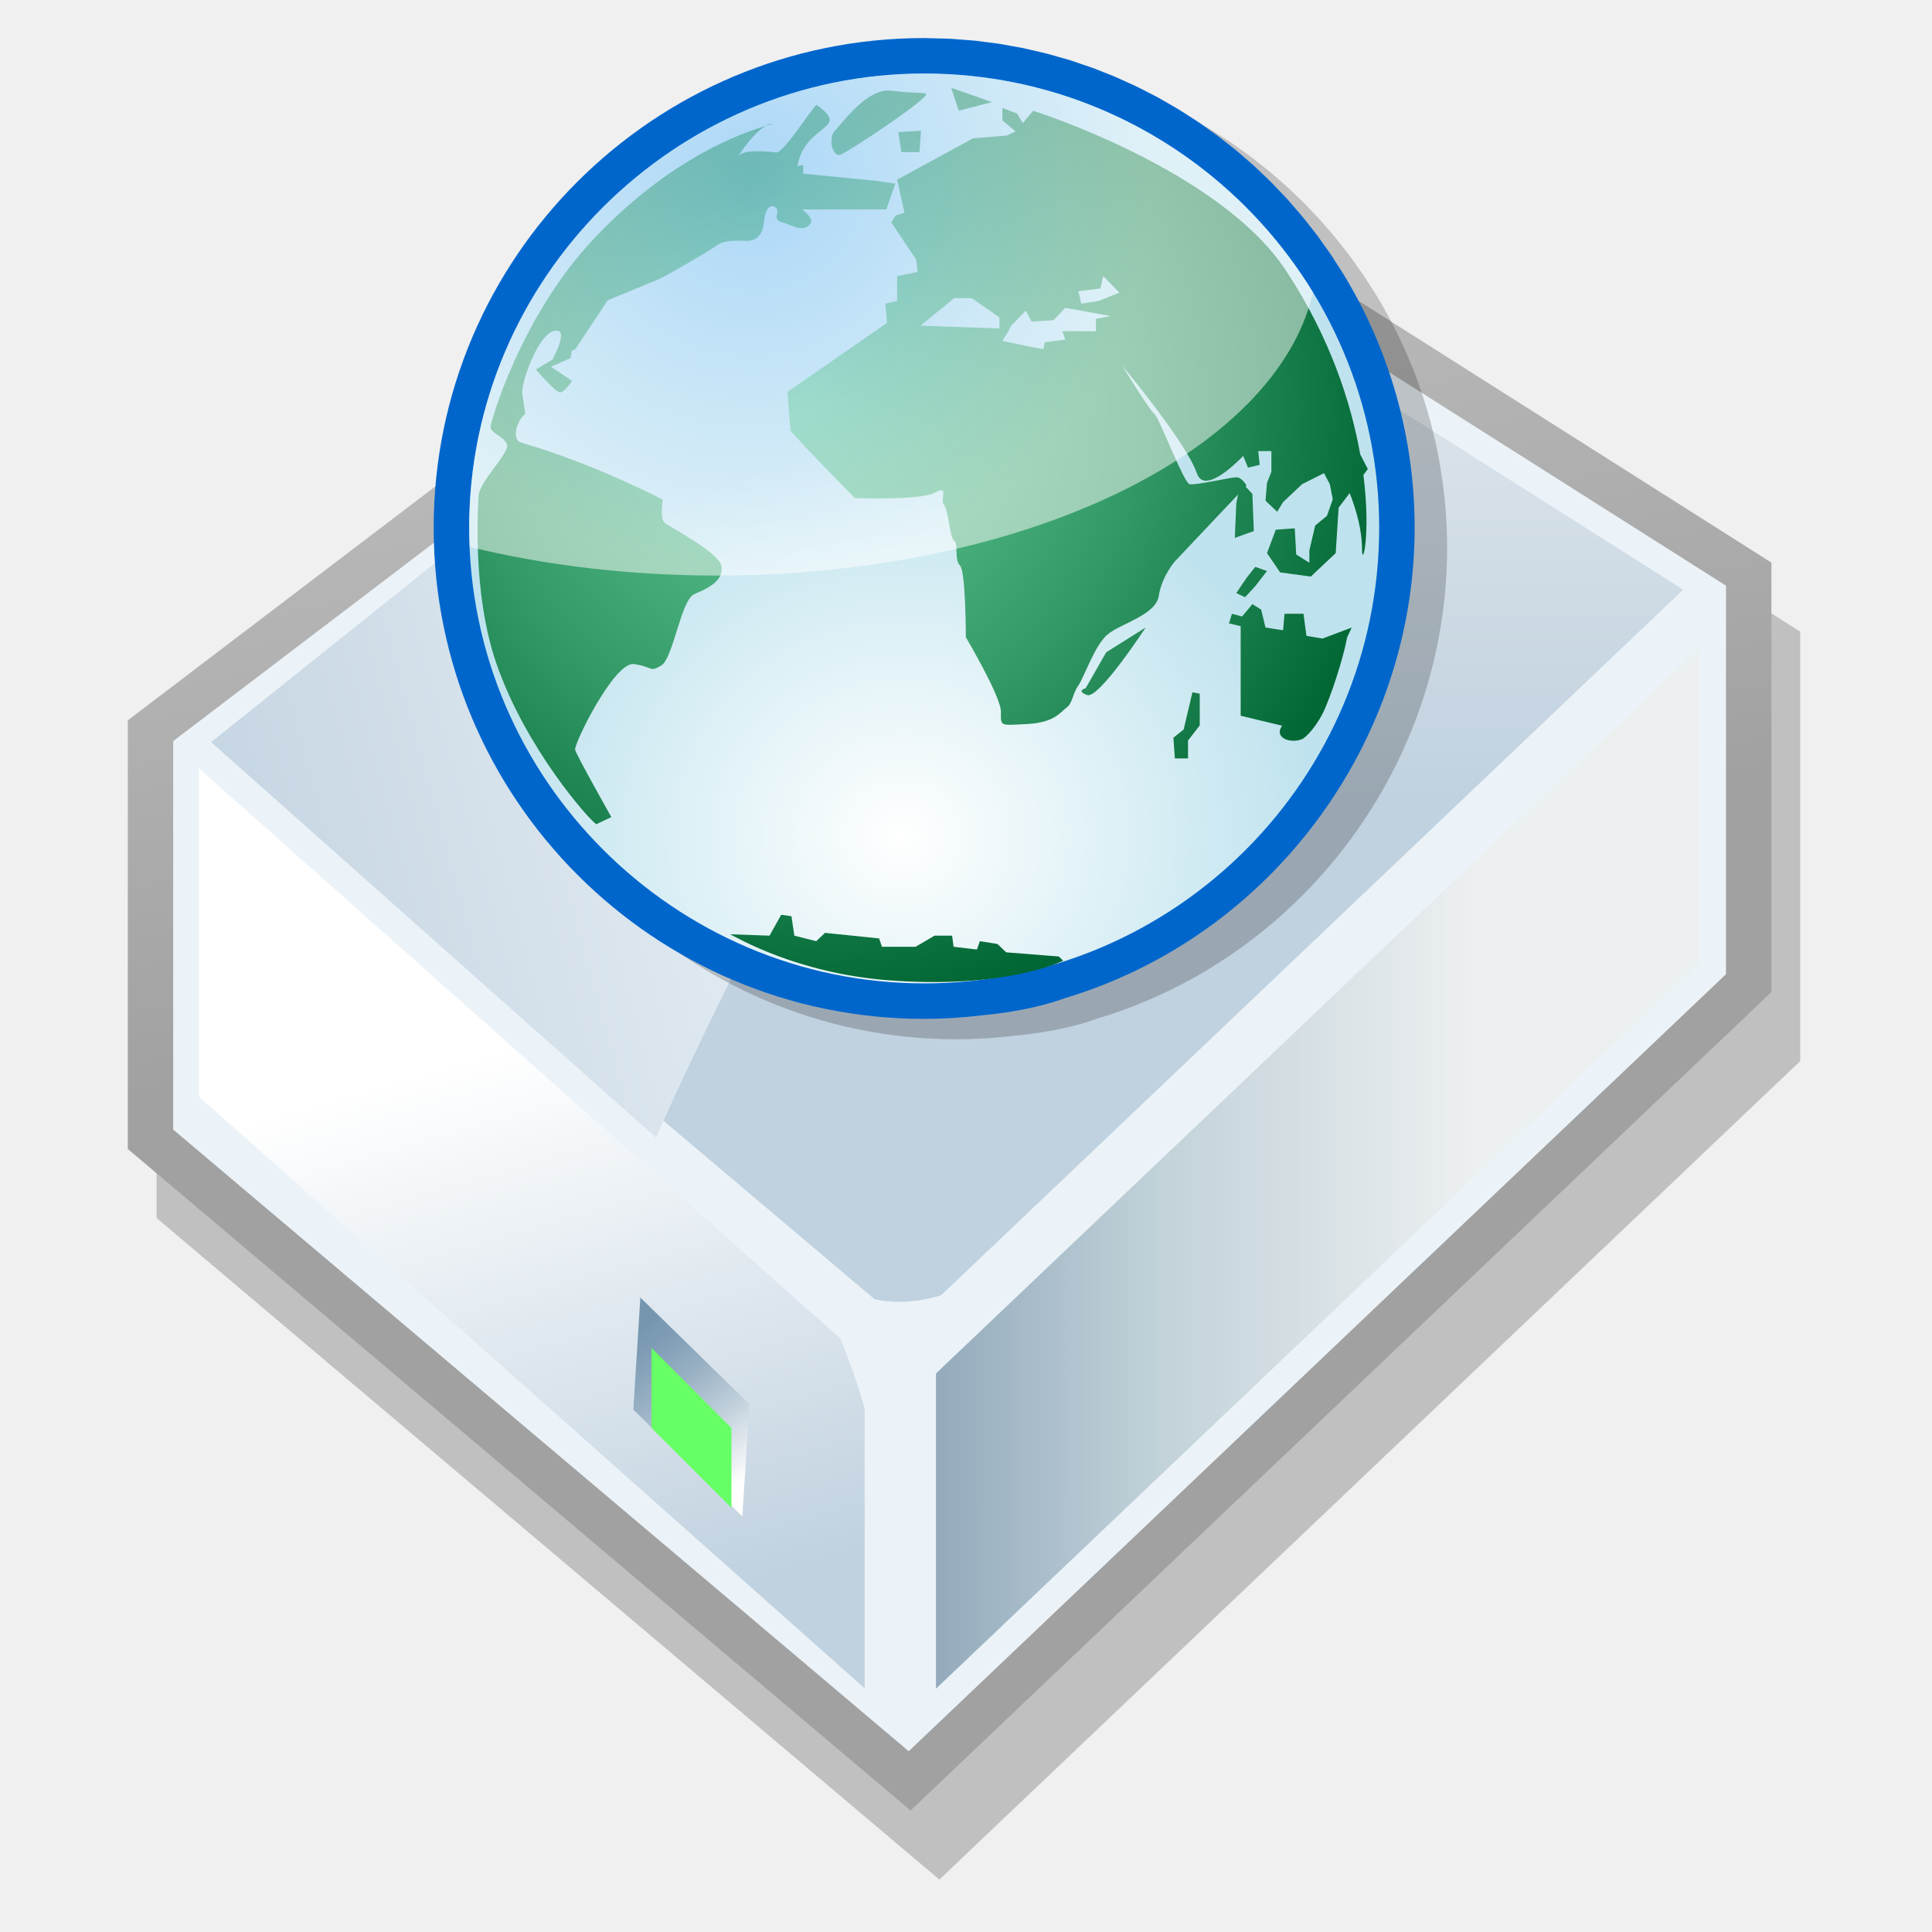
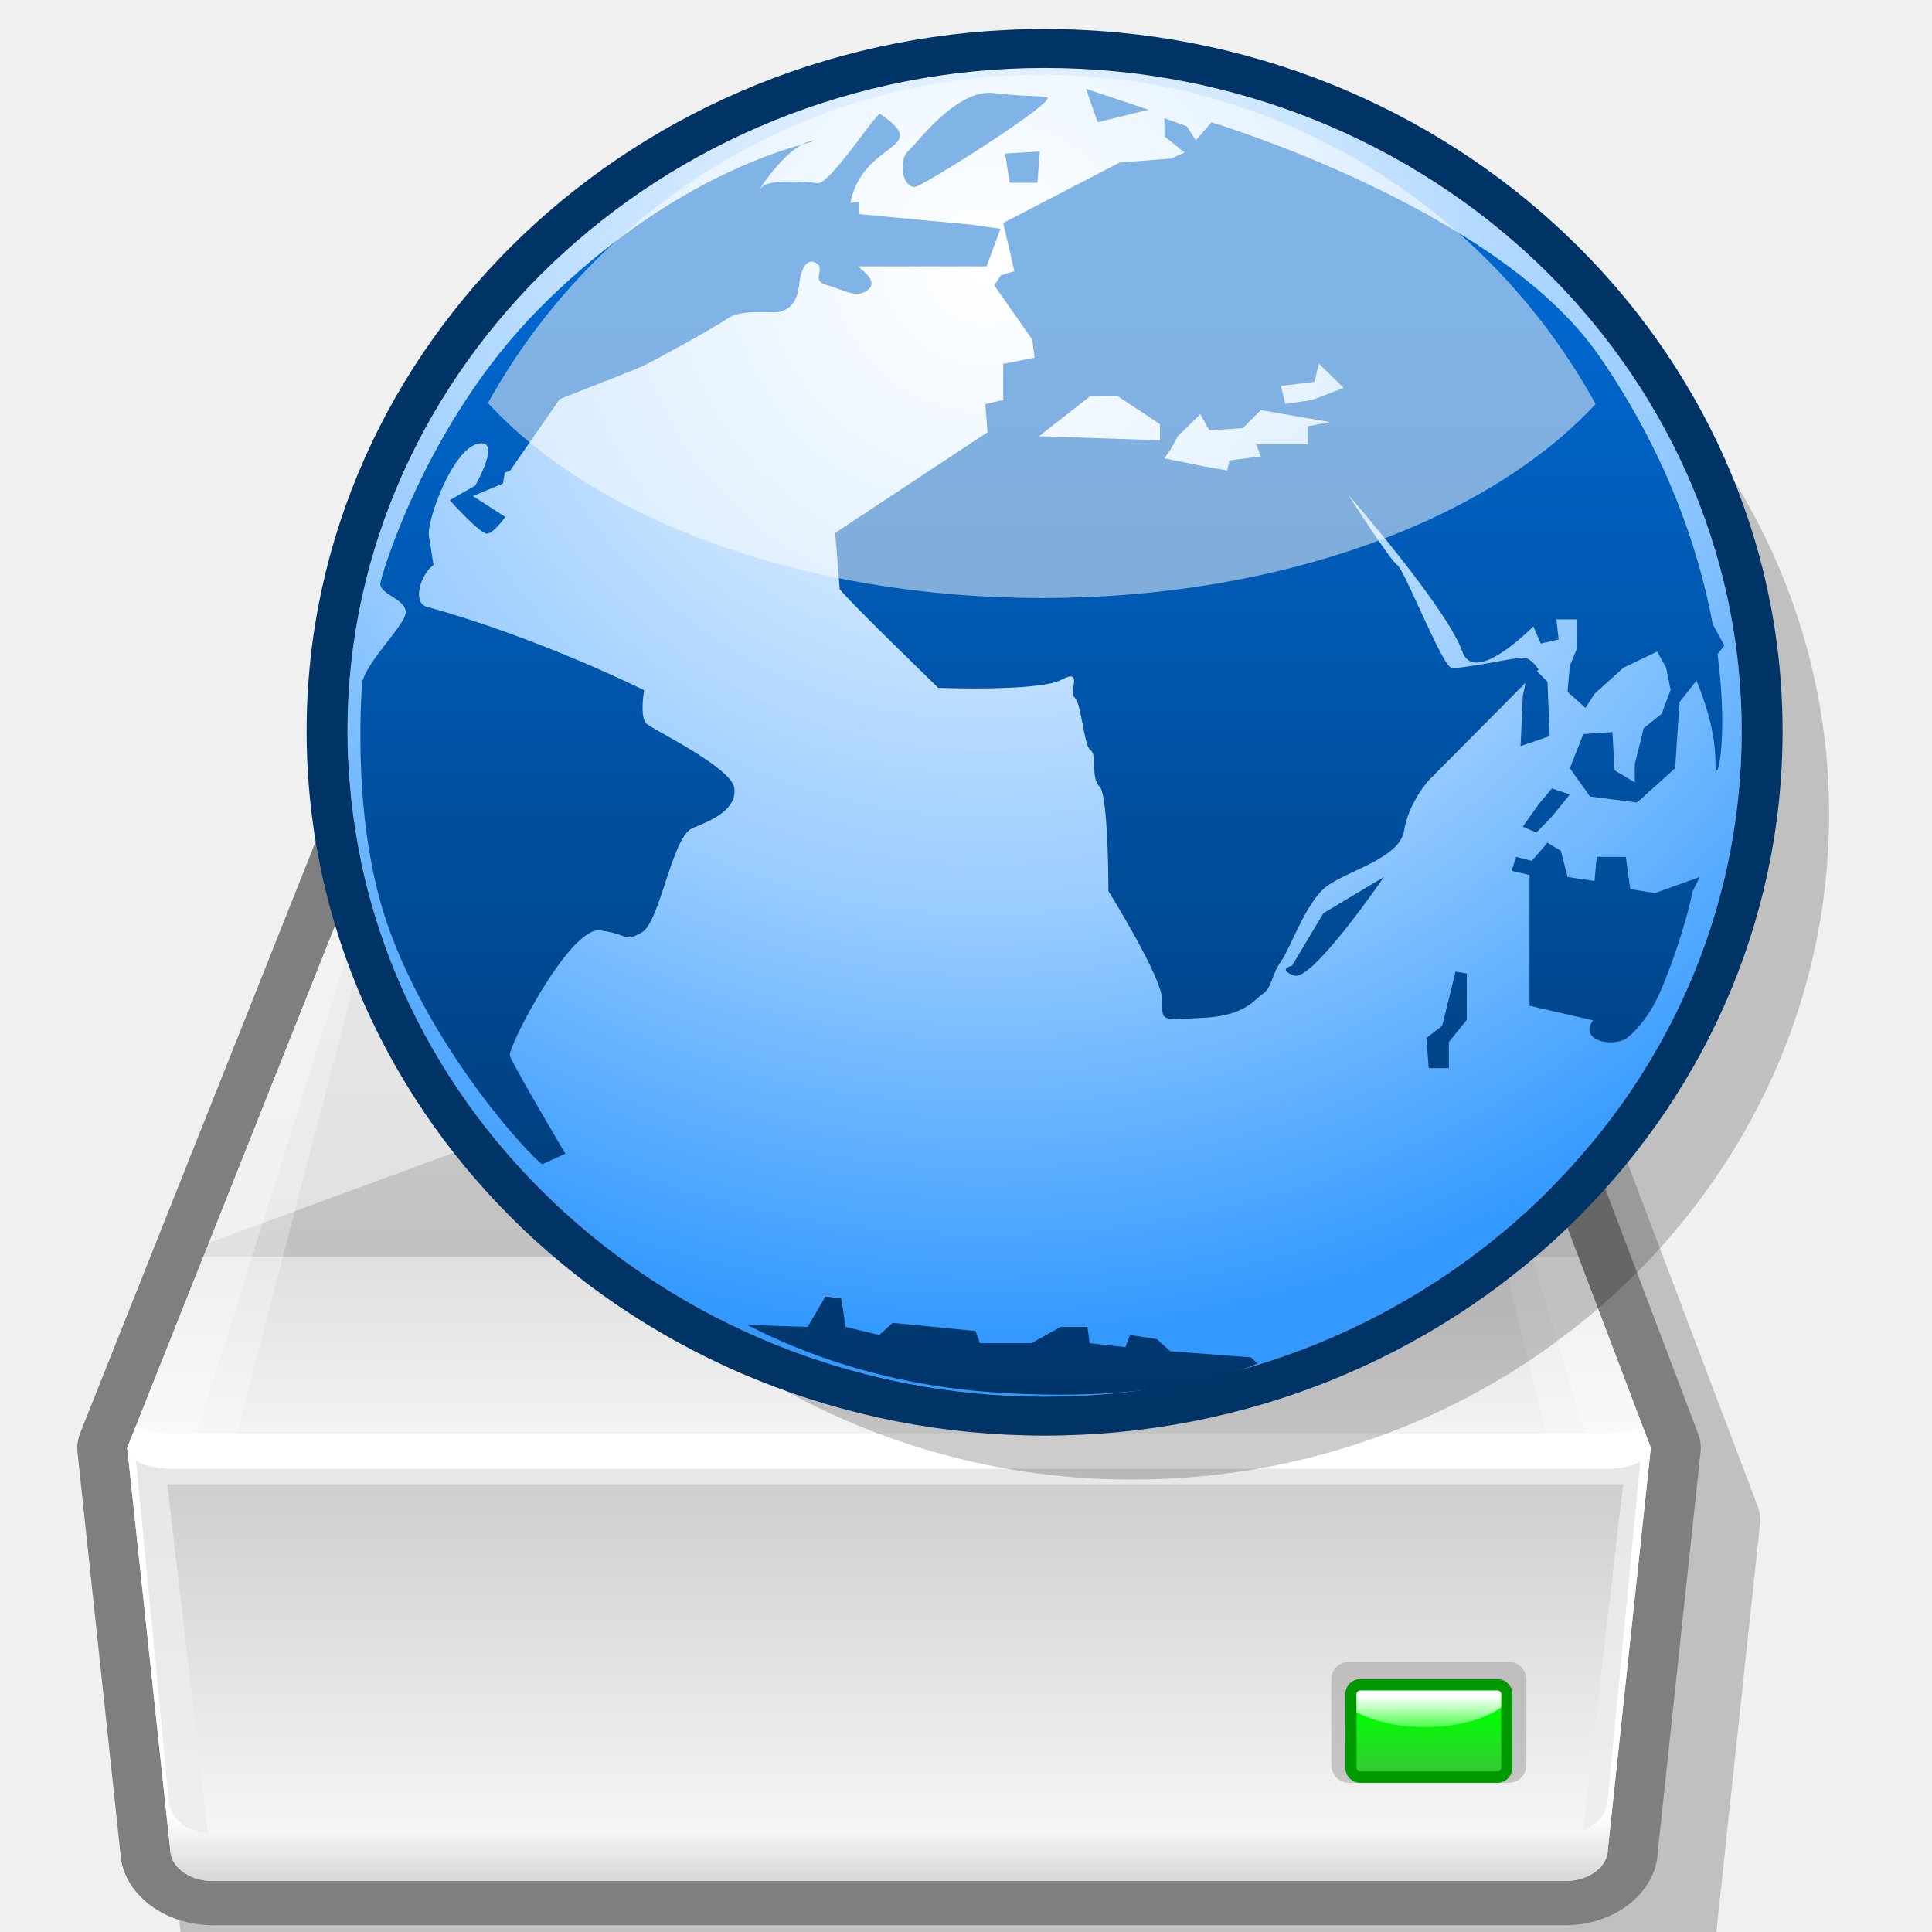
- <svg xmlns="http://www.w3.org/2000/svg" width="48pt" height="48pt" viewBox="0 0 256 257" overflow="visible" enable-background="new 0 0 256 257" xml:space="preserve" id="svg153">
-   <defs id="defs246" />
-   <g id="Layer_2" stroke="#000000">
-     <path opacity="0.36" fill="none" stroke="none" d="M256,257H0V1h256V257z" id="path155" />
+ <svg xmlns="http://www.w3.org/2000/svg" xmlns:xlink="http://www.w3.org/1999/xlink" width="48pt" height="48pt" viewBox="0 0 256 256" overflow="visible" enable-background="new 0 0 256 256" xml:space="preserve" id="svg153">
+   <defs id="defs177">
+     <linearGradient id="linearGradient860">
+       <stop offset="0" style="stop-color:#0066cc;stop-opacity:1;" id="stop862" />
+       <stop offset="0.994" style="stop-color:#003366;stop-opacity:1;" id="stop861" />
+     </linearGradient>
+     <linearGradient id="linearGradient711" gradientUnits="userSpaceOnUse" x1="0.408" y1="323.974" x2="0.408" y2="622.171" gradientTransform="matrix(1 0 0 -1 123.1533 547.5)">
+       <stop offset="0" style="stop-color:#F7F7F7" id="stop161" />
+       <stop offset="1" style="stop-color:#BFBFBF" id="stop162" />
+     </linearGradient>
+     <linearGradient id="linearGradient718" gradientUnits="userSpaceOnUse" x1="0.408" y1="353.236" x2="0.408" y2="427.373" gradientTransform="matrix(1 0 0 -1 123.1533 547.5)">
+       <stop offset="0" style="stop-color:#F7F7F7" id="stop168" />
+       <stop offset="1" style="stop-color:#D9D9D9" id="stop720" />
+     </linearGradient>
+     <linearGradient id="XMLID_3_" gradientUnits="userSpaceOnUse" x1="0.408" y1="357.537" x2="0.408" y2="422.601" gradientTransform="matrix(1 0 0 -1 123.1533 547.5)">
+       <stop offset="0" style="stop-color:#F7F7F7" id="stop175" />
+       <stop offset="1" style="stop-color:#BFBFBF" id="stop176" />
+     </linearGradient>
+     <linearGradient id="XMLID_4_" gradientUnits="userSpaceOnUse" x1="0.409" y1="358.7" x2="0.409" y2="350.505" gradientTransform="matrix(1 0 0 -1 123.1533 547.5)">
+       <stop offset="0" style="stop-color:#FFFFFF" id="stop182" />
+       <stop offset="1" style="stop-color:#D9D9D9" id="stop183" />
+     </linearGradient>
+     <linearGradient id="XMLID_5_" gradientUnits="userSpaceOnUse" x1="0.408" y1="517.115" x2="0.408" y2="424.254" gradientTransform="matrix(1 0 0 -1 123.1533 547.5)">
+       <stop offset="0" style="stop-color:#D9D9D9" id="stop189" />
+       <stop offset="1" style="stop-color:#BFBFBF" id="stop190" />
+     </linearGradient>
+     <linearGradient id="XMLID_6_" gradientUnits="userSpaceOnUse" x1="0.408" y1="439.86" x2="0.408" y2="403.962" gradientTransform="matrix(1 0 0 -1 123.1533 547.5)">
+       <stop offset="0" style="stop-color:#D9D9D9" id="stop196" />
+       <stop offset="1" style="stop-color:#F7F7F7" id="stop197" />
+     </linearGradient>
+     <linearGradient id="XMLID_9_" gradientUnits="userSpaceOnUse" x1="68.943" y1="503.633" x2="68.943" y2="490.72" gradientTransform="matrix(1 0 0 -1 123.1533 547.5)">
+       <stop offset="0" style="stop-color:#FFFFFF" id="stop225" />
+       <stop offset="1" style="stop-color:#999999" id="stop226" />
+     </linearGradient>
+     <linearGradient xlink:href="#XMLID_6_" id="linearGradient863" x1="125.856" y1="56.802" x2="125.856" y2="245.863" gradientUnits="userSpaceOnUse" gradientTransform="translate(-2.687254e-7,1.941693e-6)" spreadMethod="pad" />
+   </defs>
+   <g id="Layer_2" transform="translate(-5.762054,51.85851)" style="font-size:12;stroke:#000000;">
+     <path opacity="0.2" fill="none" stroke="none" d="M256,256H0V0h256V256z" id="path156" />
  </g>
-   <g id="Layer_1" stroke="#000000">
-     <path opacity="0.2" stroke="none" d="M134.759,17.973l-3.447,2.623l-110.98,84.414v57.019l104.126,87.999l114.509-108.872V84.022    L134.759,17.973z M113.343,178.974c7.247,5.742,15.703,3.445,22.951-1.148C129.046,182.419,120.59,184.716,113.343,178.974z" id="path157" />
-     <linearGradient id="XMLID_1_" gradientUnits="userSpaceOnUse" x1="-435.807" y1="579.765" x2="-415.143" y2="476.444" gradientTransform="matrix(1 0 0 -1 543 600.4727)">
-       <stop offset="0" style="stop-color:#C2C2C2" id="stop159" />
-       <stop offset="1" style="stop-color:#A1A1A1" id="stop160" />
+   <path fill="#F7F7F7" stroke="none" d="M186.942,40.95c0-1.527-2.522-2.765-5.635-2.765H67.693c-3.112,0-5.635,1.238-5.635,2.765    l-39.436,99.045l5.69,53.185c0,2.32,2.522,4.206,5.634,4.206h179.23c3.112,0,5.634-1.886,5.634-4.206l5.69-53.185L186.942,40.95z" id="path157" transform="translate(-5.762054,51.85851)" style="font-size:12;fill:#f7f7f7;" />
+   <path opacity="0.2" stroke="none" d="M75.571,41.903c-6.246,0-11.089,2.968-12.053,7.106c-0.34,0.855-39.264,98.612-39.264,98.612    c-0.25,0.625-0.376,1.283-0.376,1.943c0,0.184,0.01,0.367,0.029,0.552l5.69,53.182c-0.019-0.181-0.029-0.366-0.029-0.549    c0,5.547,5.498,10.062,12.256,10.062h179.229c6.758,0,12.256-4.515,12.256-10.062c0,0.183-0.012,0.368-0.031,0.549l5.691-53.182    c0.02-0.183,0.029-0.368,0.029-0.552c0-0.631-0.114-1.26-0.343-1.859c0,0-37.13-97.914-37.415-98.665    c-0.948-4.154-5.795-7.137-12.057-7.137H75.571z" id="path158" transform="translate(-5.762054,51.85849)" style="font-size:12;opacity:0.2;" />
+   <path fill="#7F7F7F" stroke="none" d="M67.693,32.333c-6.246,0-11.089,2.968-12.053,7.106    c-0.34,0.855-39.264,98.612-39.264,98.612c-0.249,0.625-0.376,1.283-0.376,1.944c0,0.183,0.01,0.366,0.029,0.551l5.69,53.183    c-0.019-0.182-0.029-0.367-0.029-0.549c0,5.547,5.499,10.061,12.256,10.061h179.23c6.759,0,12.257-4.514,12.257-10.061    c0,0.182-0.013,0.367-0.031,0.549l5.69-53.183c0.021-0.183,0.03-0.368,0.03-0.551c0-0.632-0.115-1.261-0.344-1.86    c0,0-37.129-97.914-37.414-98.665c-0.948-4.153-5.795-7.137-12.057-7.137H67.693z" id="path159" transform="translate(-5.762054,51.85851)" style="font-size:12;fill:#7f7f7f;" />
+   <path fill="url(#XMLID_1_)" stroke="none" d="M186.942,40.95c0-1.527-2.522-2.765-5.635-2.765H67.693    c-3.112,0-5.635,1.238-5.635,2.765l-39.436,99.045l5.69,53.185c0,2.32,2.522,4.206,5.634,4.206h179.23    c3.112,0,5.634-1.886,5.634-4.206l5.69-53.185L186.942,40.95z" id="path717" transform="translate(-5.762054,51.85851)" style="font-size:12;fill:url(#XMLID_1_);" />
+   <path fill="url(#XMLID_2_)" stroke="none" d="M22.622,139.995l5.69,53.185c0,2.32,2.522,4.206,5.634,4.206h179.23    c3.112,0,5.634-1.886,5.634-4.206l5.69-53.185H22.622z" id="path173" transform="translate(-5.762054,51.85851)" style="font-size:12;fill:url(#linearGradient863);" />
+   <path fill="url(#XMLID_3_)" stroke="none" d="M27.105,142.336l5.437,46.675c0,2.039,2.411,3.692,5.383,3.692h171.27    c2.976,0,5.384-1.653,5.384-3.692l5.438-46.675H27.105z" id="path180" transform="translate(-4.93891,54.32796)" style="font-size:12;fill:url(#XMLID_3_);" />
+   <path fill="url(#XMLID_4_)" stroke="none" d="M218.81,186.438c0,2.58-2.525,4.674-5.642,4.674H33.742    c-3.113,0-5.639-2.094-5.639-4.674l-4.479-46.441h-1.001l5.69,53.184c0,2.321,2.522,4.207,5.634,4.207h179.23    c3.112,0,5.635-1.886,5.635-4.207l5.689-53.184h-1.214L218.81,186.438z" id="path187" transform="translate(-5.762054,51.85849)" style="font-size:12;fill:url(#XMLID_4_);" />
+   <path fill="url(#XMLID_5_)" stroke="none" d="M22.622,139.995c0,1.524,2.522,2.764,5.633,2.764h190.611    c3.111,0,5.634-1.237,5.634-2.764L186.942,40.95c0-1.527-2.522-2.765-5.635-2.765H67.693c-3.112,0-5.635,1.238-5.635,2.765    L22.622,139.995z" id="path194" transform="translate(-5.762054,51.85851)" style="font-size:12;fill:url(#XMLID_5_);" />
+   <path fill="url(#XMLID_6_)" stroke="none" d="M22.622,139.995c0,1.524,2.522,2.764,5.633,2.764h190.611    c3.111,0,5.634-1.237,5.634-2.764l-9.604-25.332H32.708L22.622,139.995z" id="path201" transform="translate(-5.762054,51.85851)" style="font-size:12;fill:url(#XMLID_6_);" />
+   <path fill="#FFFFFF" stroke="none" d="M218.866,138.077H28.255c-1.847,0-3.471-0.368-4.499-0.933l-1.134,2.851    c0,1.524,2.522,2.764,5.633,2.764h190.611c3.111,0,5.634-1.237,5.634-2.764l-1.089-2.871    C222.388,137.699,220.739,138.077,218.866,138.077z" id="path202" transform="translate(-5.762054,51.85851)" style="font-size:12;fill:#ffffff;" />
+   <g id="g203" transform="translate(-5.762054,51.85851)" style="font-size:12;stroke:#000000;">
+     <path opacity="0.5" fill="#999999" stroke="none" d="M182.173,182.025c0,1.295,1.038,2.344,2.314,2.344h21.209     c1.279,0,2.316-1.049,2.316-2.344v-11.336c0-1.297-1.037-2.344-2.316-2.344h-21.209c-1.276,0-2.314,1.047-2.314,2.344V182.025z" id="path204" />
+     <path fill="#009900" stroke="none" d="M184.021,182.361c0,1.108,0.889,2.008,1.983,2.008h18.179c1.096,0,1.983-0.898,1.983-2.008     v-9.717c0-1.109-0.89-2.01-1.983-2.01h-18.179c-1.096,0-1.983,0.899-1.983,2.01V182.361z" id="path205" />
+     <linearGradient id="XMLID_7_" gradientUnits="userSpaceOnUse" x1="71.94" y1="364.804" x2="71.94" y2="372.509" gradientTransform="matrix(1 0 0 -1 123.1533 547.5)">
+       <stop offset="0" style="stop-color:#33CC33" id="stop207" />
+       <stop offset="1" style="stop-color:#00FF00" id="stop208" />
    </linearGradient>
-     <path fill="url(#XMLID_1_)" stroke="none" d="M130.928,8.785l-3.448,2.623L16.5,95.821v57.018l104.126,88.001l114.511-108.872    V74.835L130.928,8.785z M109.511,169.786c7.247,5.741,15.703,3.445,22.95-1.148C125.214,173.231,116.758,175.527,109.511,169.786z    " id="path164" />
-     <path fill="#EBF3F8" stroke="none" d="M131.254,15.89L22.54,98.58v51.682l97.842,82.69l108.714-103.363V77.908L131.254,15.89z     M109.511,169.786c7.247,5.741,15.703,3.445,22.95-1.148C125.214,173.231,116.758,175.527,109.511,169.786z" id="path165" />
-     <linearGradient id="XMLID_2_" gradientUnits="userSpaceOnUse" x1="-417.217" y1="584.495" x2="-417.217" y2="493.486" gradientTransform="matrix(1 0 0 -1 543 600.4727)">
-       <stop offset="0" style="stop-color:#EDF0F1" id="stop167" />
-       <stop offset="1" style="stop-color:#C0D1DF" id="stop168" />
+     <path fill="url(#XMLID_7_)" stroke="none" d="M186.004,172.145c-0.274,0-0.496,0.225-0.496,0.502v9.715     c0,0.275,0.222,0.503,0.496,0.503h18.179c0.274,0,0.496-0.228,0.496-0.503v-9.715c0-0.277-0.222-0.502-0.496-0.502H186.004z" id="path212" />
+     <linearGradient id="XMLID_8_" gradientUnits="userSpaceOnUse" x1="71.94" y1="374.519" x2="71.94" y2="368.825" gradientTransform="matrix(1 0 0 -1 123.1533 547.5)">
+       <stop offset="0" style="stop-color:#FFFFFF" id="stop214" />
+       <stop offset="1" style="stop-color:#00FF00" id="stop215" />
    </linearGradient>
-     <path fill="url(#XMLID_2_)" stroke="none" d="M131.448,20.155C127.59,23.089,34.336,94.02,28.158,98.72    c5.178,4.377,69.762,58.958,87.69,74.11c2.915,0.634,5.902,0.359,8.837-0.523c19.404-18.45,93.593-88.986,98.723-93.864    C216.754,74.226,135.5,22.722,131.448,20.155z" id="path172" />
-     <linearGradient id="XMLID_3_" gradientUnits="userSpaceOnUse" x1="-413.834" y1="519.845" x2="-527.534" y2="488.836" gradientTransform="matrix(1 0 0 -1 543 600.4727)">
-       <stop offset="0" style="stop-color:#F2F7FB" id="stop174" />
-       <stop offset="1" style="stop-color:#C0D1DF" id="stop175" />
-     </linearGradient>
-     <path fill="url(#XMLID_3_)" stroke="none" d="M121.496,23.591C103.063,38.337,32.792,94.553,27.584,98.72    c3.466,3.082,34.911,31.032,59.177,52.602c12.086-27.308,27.885-53.986,38.844-82.601    C131.138,55.283,130.143,37.497,121.496,23.591z" id="path179" />
-     <linearGradient id="XMLID_4_" gradientUnits="userSpaceOnUse" x1="-480.238" y1="459.999" x2="-458.984" y2="385.609" gradientTransform="matrix(1 0 0 -1 543 600.4727)">
-       <stop offset="0" style="stop-color:#FFFFFF" id="stop181" />
-       <stop offset="1" style="stop-color:#C0D1DF" id="stop182" />
-     </linearGradient>
-     <path fill="url(#XMLID_4_)" stroke="none" d="M25.947,102.194c0,11.04,0,41.125,0,43.66c2.174,1.937,78.323,69.621,88.568,78.729    c0-8.245,0-27.121,0-37.2c-0.882-3.167-1.968-6.273-3.219-9.324C96.381,164.8,35.066,110.299,25.947,102.194z" id="path186" />
-     <linearGradient id="XMLID_5_" gradientUnits="userSpaceOnUse" x1="-346.522" y1="445.027" x2="-422.621" y2="445.027" gradientTransform="matrix(1 0 0 -1 543 600.4727)">
-       <stop offset="0" style="stop-color:#EDF0F1" id="stop188" />
-       <stop offset="0.562" style="stop-color:#C2D2D9" id="stop189" />
-       <stop offset="1" style="stop-color:#8EA6B9" id="stop190" />
-     </linearGradient>
-     <path fill="url(#XMLID_5_)" stroke="none" d="M124.006,182.698c0,2.253,0,30.609,0,41.938    c10.891-10.356,99.504-94.606,101.466-96.471c0-2.253,0-30.61,0-41.938C214.581,96.582,125.968,180.832,124.006,182.698z" id="path196" />
-     <linearGradient id="XMLID_6_" gradientUnits="userSpaceOnUse" x1="-444.449" y1="403.628" x2="-458.916" y2="423.408" gradientTransform="matrix(1 0 0 -1 543 600.4727)">
-       <stop offset="0" style="stop-color:#FFFFFF" id="stop198" />
-       <stop offset="0.044" style="stop-color:#F7F9FA" id="stop199" />
-       <stop offset="0.367" style="stop-color:#C0CFDB" id="stop200" />
-       <stop offset="0.646" style="stop-color:#98B0C3" id="stop201" />
-       <stop offset="0.866" style="stop-color:#7F9DB5" id="stop202" />
-       <stop offset="1" style="stop-color:#7696B0" id="stop203" />
-     </linearGradient>
-     <path fill="url(#XMLID_6_)" stroke="none" d="M84.373,177.513l-0.621,10.013l14.5,14.193l0.928-14.93l-14.501-14.192    L84.373,177.513z" id="path215" />
-     <path fill="#66FF66" stroke="none" d="M96.801,200.585l-10.627-10.628v-10.629l10.627,10.629V200.585z" id="path216" />
+     <path fill="url(#XMLID_8_)" stroke="none" d="M204.183,172.145h-18.179c-0.274,0-0.496,0.225-0.496,0.502v2.357     c2.238,1.225,5.479,1.996,9.091,1.996c4.182,0,7.875-1.038,10.08-2.617v-1.736C204.679,172.368,204.457,172.145,204.183,172.145z     " id="path219" />
  </g>
-   <g id="Layer_3" stroke="#000000">
-     <path opacity="0.2" stroke="none" d="M61.509,72.91c0,36.028,29.267,65.338,65.243,65.338c2.488,0,5.09-0.16,7.73-0.474    c5.241-0.497,8.821-1.493,10.983-2.278C172.866,127.272,192,101.542,192,72.91c0-11.926-3.29-23.612-9.512-33.796l-1.416-2.201    l-0.462-0.685c-0.008-0.012-1.473-2.068-1.473-2.068c-0.001,0-0.279-0.368-0.279-0.368c0.003,0.003-1.495-1.901-1.495-1.901    c0-0.001-0.526-0.637-0.526-0.637c0.007,0.005-1.726-1.992-1.726-1.992c0.003,0.002-0.223-0.24-0.223-0.24l-1.69-1.775    c-0.058-0.059-0.565-0.567-0.565-0.567l-1.914-1.827c0.003,0.004-0.284-0.252-0.284-0.252l-0.123-0.107    c0.005,0.003-1.712-1.486-1.712-1.486c-0.01-0.007-0.587-0.488-0.587-0.488l-2.091-1.644l-0.463-0.34    c-0.007-0.006-1.861-1.326-1.861-1.326c-0.001-0.001-0.579-0.397-0.579-0.397c-0.008-0.005-2.263-1.453-2.263-1.453    c-0.002-0.002-0.534-0.319-0.534-0.319c-0.001-0.001-1.992-1.148-1.992-1.148c-0.014-0.008-0.568-0.314-0.568-0.314l-2.415-1.24    c-0.003,0-0.579-0.274-0.579-0.274c-0.007-0.003-2.154-0.977-2.154-0.977c0.01,0.005-0.135-0.058-0.135-0.058l-0.399-0.175    c0.011,0.006-2.554-1.01-2.554-1.01c0.004,0.002-0.465-0.169-0.465-0.169l-0.163-0.056l-2.313-0.787    c-0.005-0.001-0.453-0.146-0.453-0.146c-0.005-0.001-2.703-0.77-2.703-0.77c0.004,0-0.476-0.121-0.476-0.121l-0.175-0.045    c-0.009-0.002-2.512-0.581-2.512-0.581c-0.067-0.016-0.354-0.077-0.354-0.077l-2.815-0.507c-0.008,0-0.699-0.105-0.699-0.105    c0.005,0.002-2.706-0.345-2.706-0.345c-0.018-0.001-0.213-0.023-0.213-0.023c-0.006-0.002-2.927-0.225-2.927-0.225l-0.715-0.036    l-2.985-0.074C90.775,7.775,61.509,36.995,61.509,72.91z" id="path218" />
-     <path fill="#0066CC" stroke="none" d="M57.189,70.195c0,36.028,29.268,65.338,65.243,65.338c2.49,0,5.09-0.16,7.731-0.474    c5.24-0.497,8.82-1.493,10.982-2.278c27.4-8.224,46.534-33.954,46.534-62.586c0-11.926-3.29-23.612-9.512-33.796l-1.415-2.201    l-0.462-0.685c-0.009-0.012-1.474-2.068-1.474-2.068c-0.001,0-0.277-0.368-0.277-0.368c0.002,0.003-1.497-1.901-1.497-1.901    c0-0.001-0.524-0.637-0.524-0.637c0.005,0.005-1.726-1.992-1.726-1.992c0.002,0.002-0.224-0.24-0.224-0.24l-1.691-1.775    c-0.058-0.059-0.564-0.567-0.564-0.567l-1.915-1.827c0.004,0.004-0.283-0.252-0.283-0.252l-0.122-0.107    c0.003,0.003-1.714-1.486-1.714-1.486c-0.009-0.007-0.587-0.488-0.587-0.488l-2.091-1.644l-0.463-0.34    c-0.006-0.006-1.861-1.326-1.861-1.326c-0.001-0.001-0.579-0.397-0.579-0.397c-0.008-0.005-2.263-1.453-2.263-1.453    c-0.002-0.002-0.533-0.319-0.533-0.319c-0.002-0.001-1.992-1.148-1.992-1.148c-0.013-0.008-0.569-0.314-0.569-0.314l-2.415-1.24    c-0.003,0-0.577-0.274-0.577-0.274c-0.008-0.003-2.156-0.977-2.156-0.977c0.011,0.005-0.135-0.058-0.135-0.058l-0.398-0.175    c0.011,0.006-2.554-1.01-2.554-1.01c0.003,0.002-0.465-0.169-0.465-0.169l-0.164-0.056l-2.313-0.787    c-0.005-0.001-0.453-0.146-0.453-0.146c-0.005-0.001-2.701-0.77-2.701-0.77c0.003,0-0.478-0.121-0.478-0.121l-0.175-0.045    c-0.009-0.002-2.512-0.581-2.512-0.581c-0.066-0.016-0.353-0.077-0.353-0.077l-2.816-0.507c-0.007,0-0.698-0.105-0.698-0.105    c0.005,0.002-2.707-0.345-2.707-0.345c-0.016-0.001-0.212-0.023-0.212-0.023c-0.006-0.002-2.928-0.225-2.928-0.225l-0.715-0.036    l-2.985-0.074C86.458,5.061,57.189,34.28,57.189,70.195z" id="path219" />
-     <radialGradient id="XMLID_7_" cx="-109.785" cy="495.297" r="76.309" fx="-109.785" fy="495.297" gradientTransform="matrix(1.1009 0 0 -1.0433 240.3073 627.9246)" gradientUnits="userSpaceOnUse">
-       <stop offset="0" style="stop-color:#FFFFFF" id="stop221" />
-       <stop offset="0.652" style="stop-color:#BFE3EE" id="stop222" />
+   <path opacity="0.3" fill="#FFFFFF" stroke="none" d="M224.5,139.995L186.942,40.95c0-1.527-2.522-2.765-5.635-2.765    c3.111,0,5.635,1.894,5.635,4.23l24.871,100.343h7.053C221.979,142.759,224.5,141.521,224.5,139.995z" id="path220" transform="translate(-5.762054,51.85851)" style="font-size:12;opacity:0.3;fill:#ffffff;" />
+   <path opacity="0.3" fill="#FFFFFF" stroke="none" d="M67.693,38.186c-3.112,0-5.635,1.238-5.635,2.765l-39.436,99.045    c0,1.525,2.522,2.764,5.633,2.764h7.687L62.058,42.416C62.058,40.079,64.581,38.186,67.693,38.186z" id="path221" transform="translate(-5.762054,51.85851)" style="font-size:12;opacity:0.3;fill:#ffffff;" />
+   <path opacity="0.3" fill="#FFFFFF" stroke="none" d="M67.693,38.186c-3.112,0-5.635,1.238-5.635,2.765l-39.436,99.045    c0,1.525,2.522,2.764,5.633,2.764h2.083l31.72-101.065C62.058,39.756,64.581,38.186,67.693,38.186z" id="path222" transform="translate(-5.762054,51.85851)" style="font-size:12;opacity:0.3;fill:#ffffff;" />
+   <path opacity="0.3" fill="#FFFFFF" stroke="none" d="M224.5,139.995L186.942,40.95c0-1.527-2.522-2.765-5.635-2.765    c3.111,0,5.635,1.571,5.635,3.508l30.209,101.065h1.715C221.979,142.759,224.5,141.521,224.5,139.995z" id="path223" transform="translate(-5.762054,51.85851)" style="font-size:12;opacity:0.3;fill:#ffffff;" />
+   <path opacity="0.4" fill="url(#XMLID_9_)" stroke="none" d="M186.942,40.95l10.308,27.186c0.001,0,0.001,0,0.001,0L186.942,40.95z    " id="path230" transform="translate(-5.762054,51.85851)" style="font-size:12;opacity:0.4;fill:url(#XMLID_9_);" />
+   <path opacity="0.5" fill="#FFFFFF" stroke="none" d="M115.857,82.485h86.835l-15.75-41.535c0-1.527-2.522-2.765-5.635-2.765    H67.693c-3.112,0-5.635,1.238-5.635,2.765l-28.62,71.879L115.857,82.485z" id="path231" transform="translate(-5.762054,51.85851)" style="font-size:12;opacity:0.5;fill:#ffffff;" />
+   <g id="Layer_1" stroke="#000000" transform="matrix(0.823152,0,0,0.784566,34.57234,-1.646329)">
+     <path opacity="0.2" fill="none" stroke="none" d="M256,256H0V0h256V256z" id="path155" />
+     <radialGradient id="XMLID_1_" cx="116.817" cy="47.08" r="182.337" fx="116.817" fy="47.08" gradientUnits="userSpaceOnUse">
+       <stop offset="0" style="stop-color:#FFFFFF" id="stop157" />
+       <stop offset="0.596" style="stop-color:#99CCFF" id="stop158" />
+       <stop offset="0.994" style="stop-color:#3399FF" id="stop159" />
    </radialGradient>
-     <path fill="url(#XMLID_7_)" stroke="none" d="M122.433,130.812c33.418,0,60.529-27.219,60.529-60.617    c0-33.188-27.108-60.414-60.529-60.414c-33.181,0-60.522,27.227-60.522,60.414C61.91,103.591,89.252,130.812,122.433,130.812z" id="path226" />
-     <radialGradient id="XMLID_8_" cx="-118.321" cy="550.277" r="80.33" fx="-118.321" fy="550.277" gradientTransform="matrix(1 0 0 -1 224.5 604.5)" gradientUnits="userSpaceOnUse">
-       <stop offset="0" style="stop-color:#66CC99" id="stop228" />
-       <stop offset="0.556" style="stop-color:#339966" id="stop229" />
-       <stop offset="1" style="stop-color:#006633" id="stop230" />
-     </radialGradient>
-     <path fill="url(#XMLID_8_)" stroke="none" d="M102.328,16.437c-0.298,0-0.627,0.124-0.962,0.313    C102.153,16.519,102.526,16.437,102.328,16.437z M121.817,20.24l0.194-2.852l-3.009,0.189l0.4,2.662H121.817z M87.865,69.505    c-0.605-0.57-0.202-3.042-0.202-3.042s-9.04-4.752-18.884-7.608c-1.216-0.354-0.602-2.851,0.598-3.801l-0.4-2.668    c-0.198-1.329,2.012-7.794,4.222-8.363c2.21-0.575-0.201,3.802-0.201,3.802l-2.211,1.332c0,0,2.611,3.04,3.216,3.04    c0.602,0,1.605-1.522,1.605-1.522l-2.813-1.896l2.612-1.145l0.165-1.002l0.438-0.138l4.324-6.549    c2.988-1.223,6.661-2.737,7.127-2.962c0.805-0.378,6.429-3.609,7.434-4.372c1.007-0.762,3.213-0.57,4.015-0.57    c0.806,0,2.01-0.38,2.211-2.477c0.202-2.091,1.005-2.474,1.608-1.9c0.603,0.566-0.604,1.52,0.804,1.9    c1.407,0.381,2.609,1.333,3.616,0.381c0.736-0.697-0.249-1.489-0.911-2.088h11.155l1.208-3.429l-2.612-0.38l-9.646-0.949v-1.142    l-0.771,0.13c1.044-5.739,7.248-4.792,2.579-8.115c-0.285-0.204-4.368,6.438-5.408,6.309c-1.883-0.25-4.318-0.268-4.838,0.342    c-0.684,0.81,1.541-2.781,3.458-3.871c-3.059,0.902-12.724,4.21-22.945,15.094c-9.769,10.407-13.662,24.428-13.662,24.919    c0,0.948,2.01,1.329,2.209,2.473c0.201,1.135-3.814,4.943-3.814,6.844c0,0.877-0.949,12.602,2.407,22.258    c3.922,11.271,12.288,20.686,13.262,21.303l2.005-0.953c0,0-4.619-8.179-4.818-8.942c-0.201-0.757,5.223-11.793,7.834-11.408    c2.609,0.375,2.009,1.142,3.617,0.188c1.607-0.949,2.611-8.751,4.418-9.508c1.81-0.764,3.815-1.713,3.619-3.615    C95.295,73.497,88.467,70.077,87.865,69.505z M131.459,13.584l-5.424-1.904l1.006,3.046L131.459,13.584z M111.167,20.621    c0.604,0,12.657-7.984,11.451-8.179c-1.203-0.188-1.404,0-4.622-0.379c-3.214-0.381-6.631,4.566-7.433,5.327    c-0.801,0.763-0.532,3.231,0.603,3.231H111.167z M166.48,77.975l1.557-2.02l-1.557-0.547l-1.165,1.469l-1.36,2.011l1.166,0.553    L166.48,77.975z M173.285,84.577l-0.39-2.934h-2.523l-0.194,2.194l-2.338-0.361l-0.579-2.386l-1.167-0.731l-1.364,1.648    l-1.356-0.364l-0.393,1.28l1.557,0.371v11.914l5.505,1.324c-0.128,0.221-0.225,0.405-0.256,0.505    c-0.392,1.286,1.556,1.839,2.914,1.286c0.506-0.203,2.107-1.82,3.111-4.21c1.401-3.333,2.627-7.731,2.871-9.29l0.63-1.345    l-3.889,1.466L173.285,84.577z M181.452,62.393l-1.015-1.966c-1.202-6.78-3.96-15.464-9.87-24.433    c-8.896-13.485-33.646-21.261-33.646-21.261l-1.358,1.645l-0.778-1.278l-1.944-0.737v1.651l1.751,1.467l-1.168,0.55l-4.473,0.365    l-10.111,5.501l0.971,4.399l-1.168,0.368l-0.58,0.915l3.305,4.948l0.195,1.654l-2.723,0.547v3.298l-1.553,0.366l0.195,2.569    l-13.226,9.169l0.389,5.127c0.971,1.284,8.558,8.987,8.558,8.987s8.748,0.362,10.694-0.735c1.943-1.101,0.582,1.098,1.166,1.651    c0.582,0.553,0.777,4.397,1.359,4.767c0.584,0.366,0,2.564,0.778,3.3c0.777,0.728,0.777,9.535,0.777,9.535    s4.667,7.877,4.667,9.896c0,2.015-0.193,1.833,3.502,1.651c3.694-0.184,4.47-1.651,5.248-2.196    c0.778-0.553,0.778-1.836,1.558-2.938c0.779-1.101,2.137-5.317,3.889-6.781c1.75-1.47,6.415-2.569,6.803-5.135    c0.39-2.565,2.14-4.583,2.14-4.583l8.408-8.894l-0.238,1.197l-0.196,4.577l2.528-0.912l-0.192-4.953l-0.907-0.961l0.129-0.141    c0,0-0.586-1.098-1.36-1.098c-0.78,0-5.448,1.098-6.226,0.917c-0.775-0.183-4.085-8.984-4.667-9.345    c-0.584-0.368-4.277-6.419-4.277-6.419s8.556,10.266,9.916,14.297c0.792,2.348,3.759,0.164,6.173-2.288l0.637,1.556l1.555-0.368    l-0.196-1.833h1.751v2.75l-0.583,1.468l-0.199,2.379l1.556,1.47l0.782-1.28l2.524-2.386l2.917-1.467l0.778,1.467l0.391,2.018    l-0.781,2.199l-1.556,1.283l-0.777,3.301v1.646l-1.746-1.097l-0.196-3.48l-2.525,0.184l-1.167,3.112l1.749,2.57l4.082,0.551    l3.309-3.121l0.387-6.045l1.47-1.942c0.959,2.462,1.644,5.042,1.644,7.441c0,2.633,1.204-1.823,0.182-9.852L181.452,62.393z     M132.452,43.694l-10.5-0.372l4.469-3.664h2.334l3.696,2.563L132.452,43.694z M145.286,42.412v1.651h-4.471l0.389,1.099    l-2.726,0.371l-0.192,0.914l-1.944-0.366l-3.501-0.736l0.583-0.913l0.585-1.105l1.943-2.013l0.78,1.467l2.918-0.185l1.554-1.651    l6.025,1.102l-1.942,0.368L145.286,42.412z M145.673,40.025l-2.332,0.366l-0.388-1.649l2.912-0.366l0.393-1.648l2.141,2.201    L145.673,40.025z M156.954,97.036l-1.365,1.102l0.195,2.753h1.751V98.51l1.558-2.021v-4.214l-0.972-0.188L156.954,97.036z     M143.927,91.542c0,0-1.361,0.361,0.191,0.916c1.555,0.55,7.778-8.981,7.778-8.981l-5.25,3.296l-2.722,4.769H143.927z     M133.342,126.677l-1.164-1.108l-2.332-0.371l-0.389,1.11l-3.108-0.366l-0.196-1.479h-2.332l-2.527,1.479h-4.47l-0.387-1.111    l-7.19-0.741l-1.168,1.108l-2.913-0.734l-0.388-2.587l-1.361-0.189l-1.555,2.777l-5.247-0.187    c0.938,0.445,8.774,5.119,20.791,6.099c15.937,1.286,23.517-2.587,23.517-2.587l-0.583-0.555l-6.997-0.555V126.677z" id="path236" />
-     <radialGradient id="XMLID_9_" cx="99.626" cy="23.597" r="52.77" fx="99.626" fy="23.597" gradientUnits="userSpaceOnUse">
-       <stop offset="0" style="stop-color:#99CCFF" id="stop238" />
-       <stop offset="1" style="stop-color:#FFFFFF" id="stop239" />
-     </radialGradient>
-     <path opacity="0.5" fill="url(#XMLID_9_)" stroke="none" d="M174.159,38.888C163.533,21.48,144.34,9.781,122.433,9.781    c-33.181,0-60.522,27.227-60.522,60.414c0,0.858,0.029,1.712,0.066,2.561c10.029,2.438,21.151,3.804,32.874,3.804    C135.663,76.56,169.308,60.118,174.159,38.888z" id="path243" />
-     <path opacity="0.2" fill="none" stroke="none" d="M192,139H53V0h139V139z" id="path244" />
+     <path fill="url(#XMLID_1_)" stroke="none" d="M126.148,237.98c61.959,0,112.223-50.473,112.223-112.395    c0-61.528-50.262-112.01-112.223-112.01c-61.52,0.003-112.213,50.482-112.213,112.01C13.936,187.508,64.629,237.98,126.148,237.98    z" id="path165" />
+     <path opacity="0.2" stroke="none" d="M212.02,53.625c16.439,19.511,26.352,44.645,26.352,71.961    c0,61.922-50.264,112.395-112.223,112.395c-27.129,0-52.15-9.819-71.649-26.104c20.659,24.496,51.51,40.104,85.714,40.104    c61.959,0,112.223-50.473,112.223-112.395C252.436,105.177,236.713,74.227,212.02,53.625z" id="path166" />
+     <path fill="#003366" stroke="none" d="M126.148,7C60.647,7.003,7.359,60.201,7.359,125.586c0,65.6,53.288,118.971,118.789,118.971    c65.506,0,118.799-53.371,118.799-118.971C244.947,60.197,191.654,7,126.148,7z M126.148,237.98    c-61.52,0-112.213-50.473-112.213-112.395c0-61.528,50.693-112.007,112.213-112.01c61.961,0,112.223,50.482,112.223,112.01    C238.371,187.508,188.107,237.98,126.148,237.98z" id="path167" />
+     <linearGradient id="XMLID_2_" gradientUnits="userSpaceOnUse" x1="125.856" y1="56.802" x2="125.856" y2="245.863" xlink:href="#linearGradient860">
+       </linearGradient>
+     <path fill="url(#XMLID_2_)" stroke="none" d="M88.875,25.919c-0.555,0-1.162,0.229-1.785,0.581    C88.55,26.071,89.237,25.919,88.875,25.919z M125.005,32.969l0.364-5.285l-5.579,0.351l0.738,4.935H125.005z M62.056,124.314    c-1.121-1.06-0.371-5.646-0.371-5.646s-16.764-8.811-35.015-14.105c-2.251-0.653-1.114-5.287,1.112-7.045l-0.743-4.953    c-0.369-2.459,3.728-14.449,7.825-15.502c4.099-1.064-0.372,7.048-0.372,7.048l-4.097,2.469c0,0,4.839,5.638,5.962,5.638    c1.114,0,2.977-2.822,2.977-2.822l-5.213-3.516l4.844-2.123l0.303-1.859l0.813-0.257l8.016-12.143    c5.541-2.267,12.349-5.076,13.216-5.491c1.49-0.701,11.919-6.69,13.781-8.104c1.867-1.416,5.957-1.057,7.443-1.057    c1.497,0,3.731-0.708,4.101-4.593c0.372-3.878,1.865-4.584,2.984-3.523c1.116,1.053-1.122,2.818,1.488,3.523    c2.607,0.709,4.837,2.472,6.704,0.709c1.362-1.293-0.46-2.763-1.688-3.874h20.681l2.24-6.358l-4.842-0.704l-17.886-1.762v-2.117    l-1.426,0.241c1.937-10.639,13.438-8.886,4.781-15.045c-0.526-0.378-8.101,11.936-10.028,11.696    c-3.492-0.46-8.004-0.496-8.968,0.638c-1.269,1.499,2.857-5.158,6.412-7.177c-5.672,1.672-23.594,7.803-42.542,27.986    c-18.112,19.294-25.334,45.287-25.334,46.197c0,1.761,3.728,2.469,4.101,4.587c0.373,2.106-7.074,9.167-7.074,12.693    c0,1.625-1.758,23.361,4.463,41.267c7.269,20.896,22.783,38.348,24.587,39.496l3.721-1.77c0,0-8.566-15.16-8.938-16.576    c-0.369-1.404,9.684-21.861,14.529-21.15c4.839,0.693,3.725,2.115,6.705,0.35c2.978-1.76,4.84-16.229,8.192-17.629    c3.355-1.418,7.077-3.178,6.711-6.703c-0.379-3.535-13.041-9.877-14.159-10.934H62.056z M142.884,20.629l-10.056-3.53l1.863,5.648    L142.884,20.629z M105.261,33.678c1.121,0,23.469-14.806,21.232-15.164c-2.23-0.35-2.606,0-8.573-0.705    c-5.955-0.707-12.294,8.465-13.778,9.877C102.656,29.101,103.157,33.678,105.261,33.678z M207.816,140.012l2.885-3.742    l-2.885-1.016l-2.163,2.721l-2.521,3.73l2.162,1.023L207.816,140.012z M220.43,152.256l-0.722-5.441h-4.677l-0.363,4.074    l-4.333-0.672l-1.075-4.424l-2.161-1.357l-2.53,3.055l-2.516-0.676l-0.726,2.371l2.887,0.691v22.088l10.202,2.455    c-0.234,0.408-0.411,0.752-0.471,0.938c-0.727,2.383,2.881,3.41,5.399,2.383c0.942-0.375,3.908-3.375,5.771-7.809    c2.598-6.178,4.866-14.334,5.322-17.217l1.169-2.496l-7.212,2.715l-3.967-0.674L220.43,152.256z M235.574,111.124l-1.882-3.645    c-2.229-12.572-7.343-28.67-18.3-45.3c-16.493-25.001-62.38-39.422-62.38-39.422l-2.518,3.052l-1.445-2.372l-3.607-1.365v3.059    l3.25,2.725l-2.164,1.018l-8.294,0.676l-18.746,10.201l1.797,8.155l-2.166,0.686l-1.072,1.695l6.126,9.172l0.361,3.065    l-5.046,1.018v6.114l-2.882,0.679l0.363,4.761L92.448,92.096l0.723,9.507c1.798,2.383,15.865,16.662,15.865,16.662    s16.218,0.671,19.826-1.361c3.605-2.039,1.08,2.036,2.164,3.057c1.08,1.027,1.441,8.156,2.52,8.839c1.08,0.678,0,4.753,1.443,6.12    c1.441,1.35,1.441,17.676,1.441,17.676s8.653,14.607,8.653,18.352c0,3.736-0.361,3.396,6.492,3.059    c6.85-0.34,8.289-3.059,9.728-4.074c1.448-1.023,1.448-3.404,2.892-5.445c1.445-2.043,3.959-9.855,7.21-12.57    c3.241-2.727,11.895-4.768,12.612-9.52c0.721-4.76,3.966-8.502,3.966-8.502l15.587-16.487l-0.438,2.217l-0.363,8.488l4.688-1.695    l-0.357-9.183l-1.686-1.779l0.24-0.259c0,0-1.085-2.036-2.521-2.036c-1.442,0-10.101,2.036-11.537,1.699    c-1.445-0.342-7.578-16.658-8.658-17.331c-1.082-0.681-7.928-11.899-7.928-11.899s15.86,19.036,18.384,26.509    c1.464,4.354,6.966,0.302,11.443-4.243l1.184,2.888l2.88-0.687l-0.361-3.397h3.243v5.099l-1.08,2.72l-0.371,4.415l2.889,2.726    l1.446-2.376l4.677-4.423l5.413-2.721l1.443,2.721l0.723,3.741l-1.448,4.076l-2.88,2.379l-1.443,6.12v3.051l-3.24-2.035    l-0.361-6.455l-4.686,0.344l-2.161,5.77l3.244,4.769l7.568,1.018l6.133-5.786l0.718-11.206l2.726-3.601    c1.777,4.566,3.046,9.345,3.046,13.795c0,4.88,2.23-3.381,0.332-18.264l1.106-1.453V111.124z M144.722,76.456l-19.466-0.69    l8.285-6.793h4.33l6.85,4.754v2.728L144.722,76.456z M168.521,74.078v3.059h-8.291l0.72,2.042l-5.051,0.684l-0.358,1.693    l-3.604-0.674l-6.492-1.368l1.084-1.694l1.083-2.048l3.603-3.734l1.445,2.721l5.41-0.342l2.881-3.061l11.172,2.04l-3.601,0.686    V74.078z M169.235,69.654l-4.321,0.679l-0.72-3.063l5.4-0.677l0.726-3.057l3.973,4.084l-5.058,2.029V69.654z M190.149,175.355    l-2.526,2.039l0.359,5.105h3.246v-4.412l2.889-3.748v-7.814l-1.805-0.35l-2.159,9.18H190.149z M166,165.17    c0,0-2.525,0.664,0.355,1.691c2.88,1.025,14.42-16.645,14.42-16.645l-9.735,6.109l-5.044,8.844H166z M146.374,230.313    l-2.156-2.055l-4.328-0.689l-0.718,2.057l-5.766-0.678l-0.362-2.738h-4.324l-4.685,2.738h-8.286l-0.719-2.057l-13.33-1.375    l-2.166,2.053l-5.401-1.359l-0.721-4.801l-2.522-0.35l-2.883,5.15l-9.726-0.346c1.737,0.824,16.267,9.488,38.545,11.301    c29.547,2.389,43.601-4.793,43.601-4.793l-1.082-1.031l-12.972-1.023V230.313z" id="path174" />
+     <path opacity="0.5" fill="#FFFFFF" stroke="none" d="M125.77,103.102c38.438,0,71.876-13.245,89.079-32.765    c-17.323-33.064-50.796-55.63-89.243-55.63c-38.111,0.002-71.629,22.492-89.064,55.463    C53.701,89.782,87.222,103.102,125.77,103.102z" id="path175" />
  </g>
</svg>
